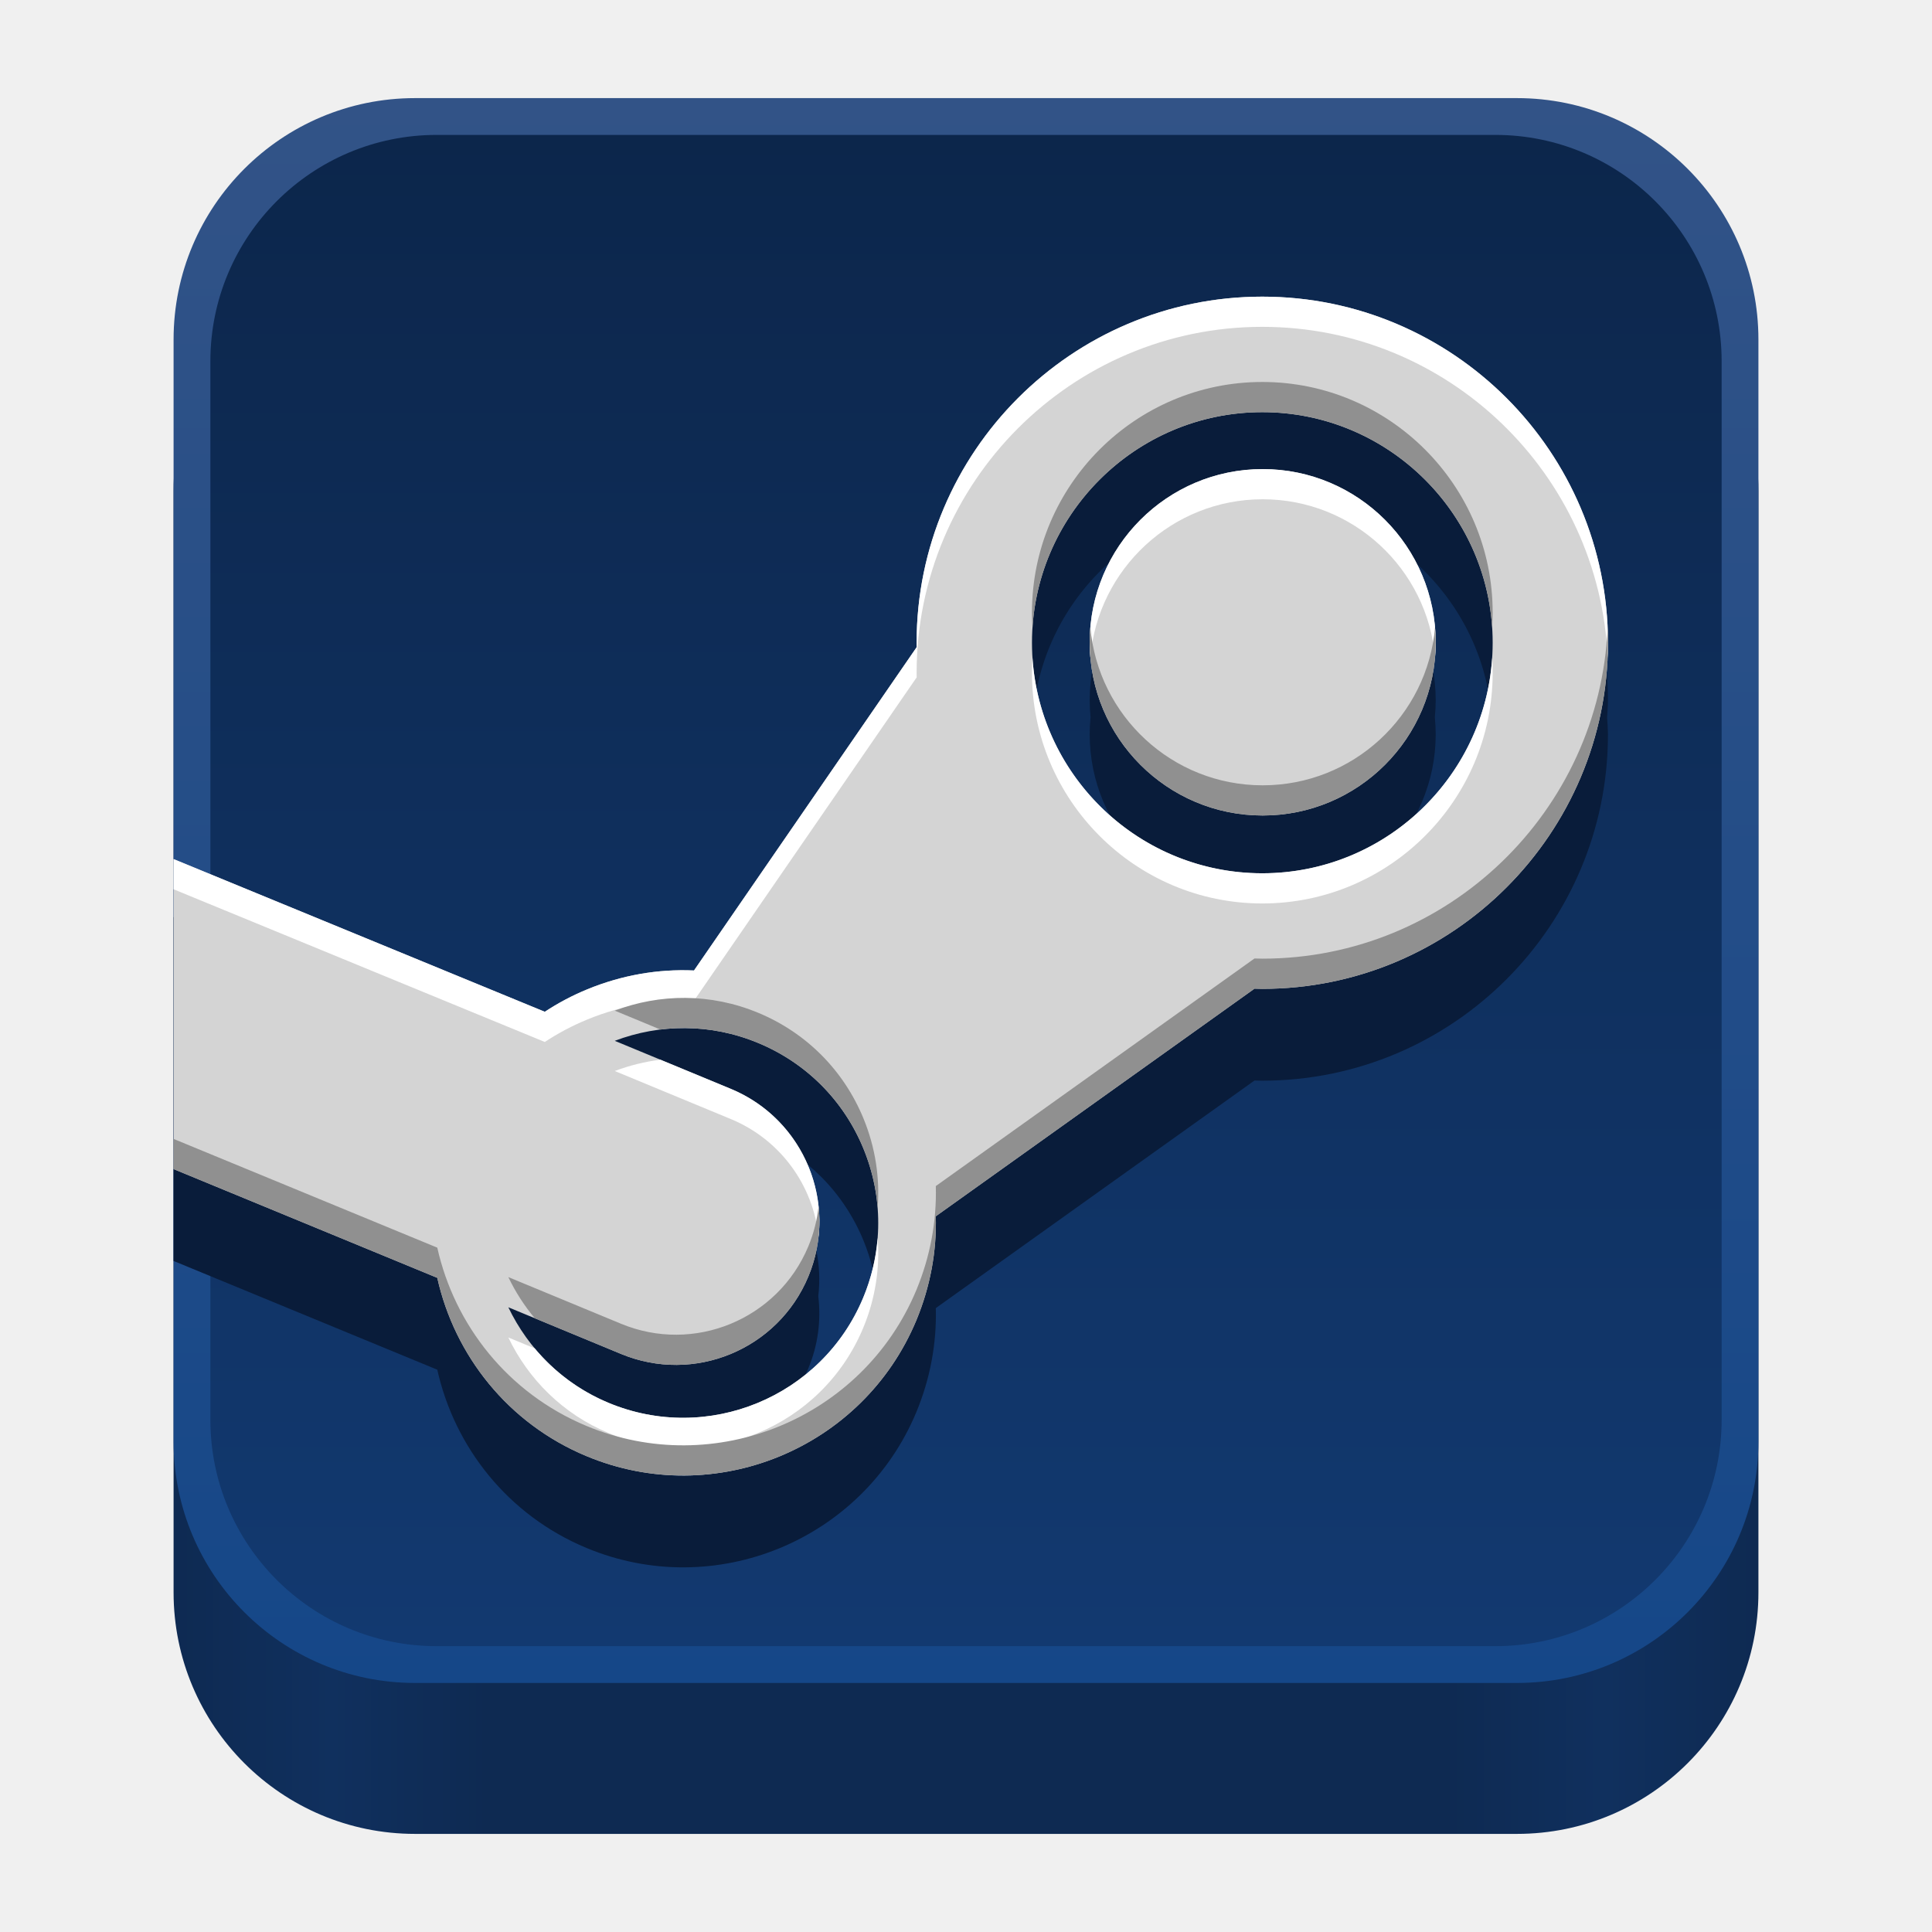
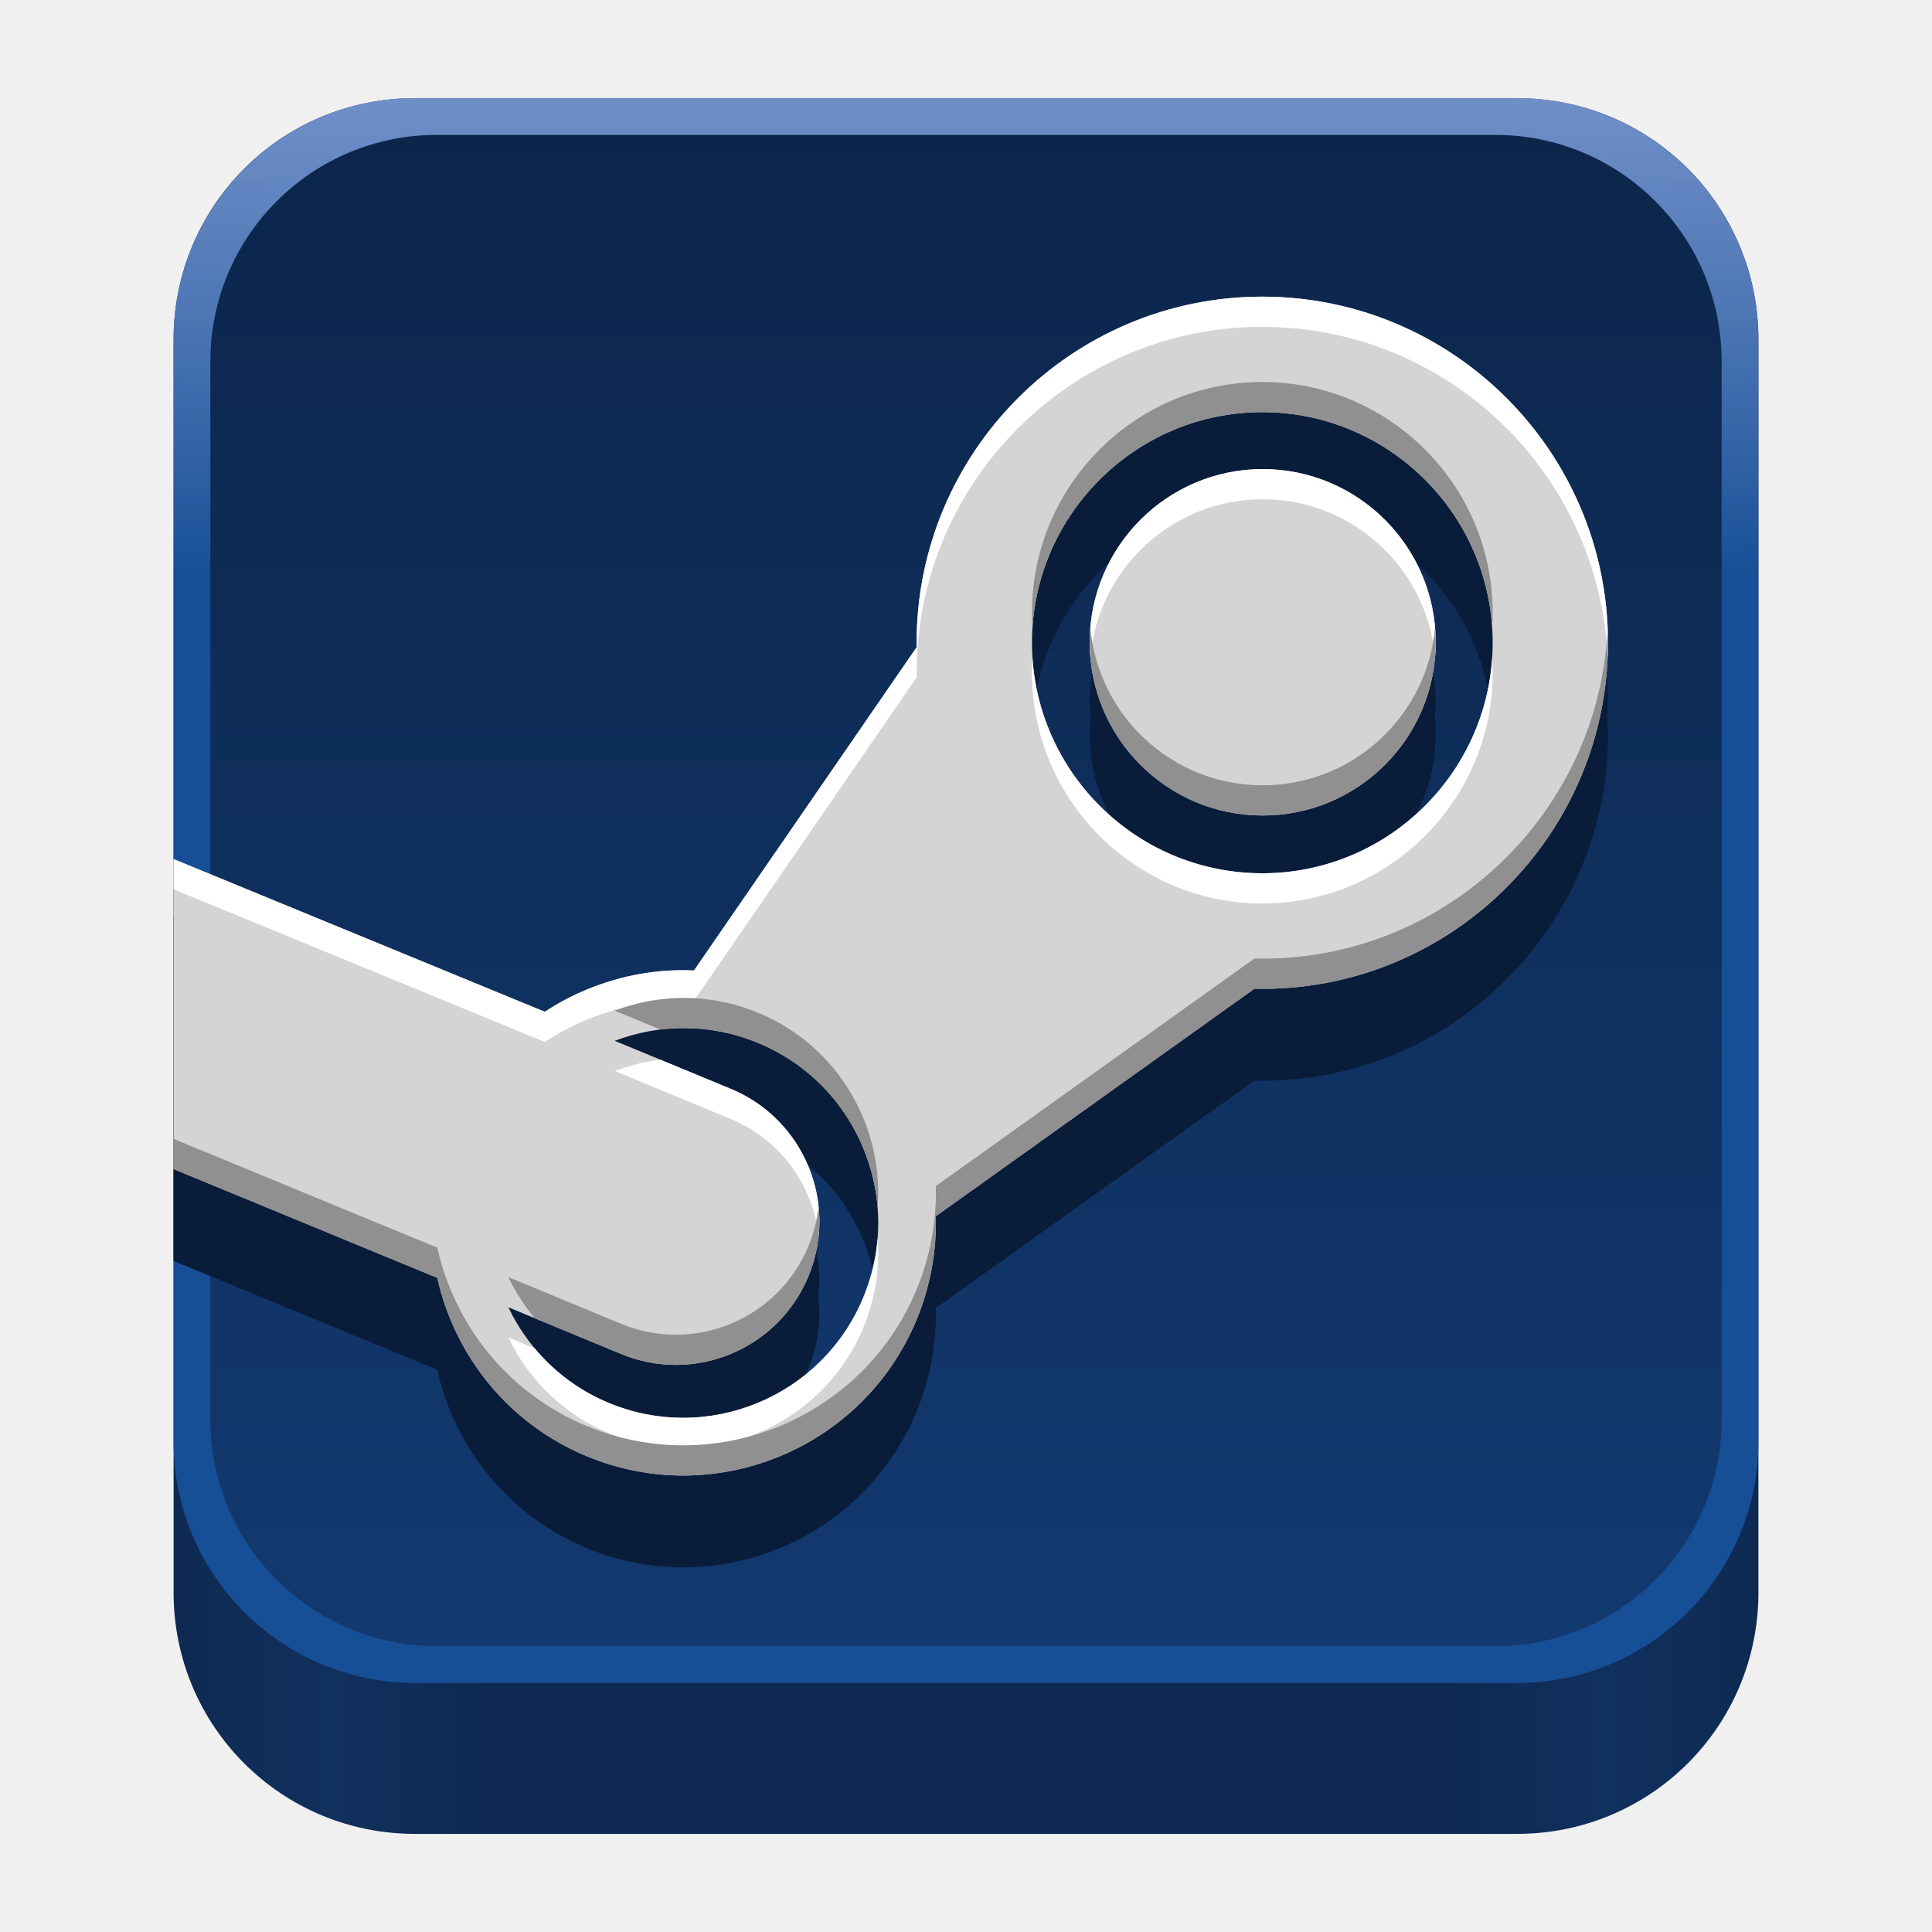
<svg xmlns="http://www.w3.org/2000/svg" xmlns:xlink="http://www.w3.org/1999/xlink" width="128" height="128" viewBox="0 0 128 128" version="1.1" id="svg5" xml:space="preserve">
  <defs id="defs2">
    <linearGradient id="linearGradient2">
      <stop style="stop-color:#0c264b;stop-opacity:1;" offset="0" id="stop2" />
      <stop style="stop-color:#123970;stop-opacity:1;" offset="1" id="stop3" />
    </linearGradient>
    <linearGradient id="linearGradient2288">
-       <stop style="stop-color:#154788;stop-opacity:1;" offset="0" id="stop2284" />
-       <stop style="stop-color:#325387;stop-opacity:1;" offset="1" id="stop2286" />
+       <stop style="stop-color:#174f96;stop-opacity:1;" offset="0" id="stop2284" />
+       <stop style="stop-color:#87a7e3;stop-opacity:0.799;" offset="1" id="stop2286" />
    </linearGradient>
    <linearGradient id="linearGradient3434">
      <stop style="stop-color:#0e2a52;stop-opacity:1;" offset="0" id="stop3430" />
      <stop style="stop-color:#10305e;stop-opacity:1;" offset="0.1" id="stop3442" />
      <stop style="stop-color:#0e2a52;stop-opacity:1;" offset="0.199" id="stop3446" />
      <stop style="stop-color:#0e2a52;stop-opacity:1;" offset="0.801" id="stop3444" />
      <stop style="stop-color:#10305e;stop-opacity:1;" offset="0.904" id="stop3440" />
      <stop style="stop-color:#0e2a52;stop-opacity:1;" offset="1" id="stop3432" />
    </linearGradient>
    <linearGradient y2="236" x2="96" y1="236" x1="32" gradientTransform="translate(604.8168,170.5864)" gradientUnits="userSpaceOnUse" id="linearGradient1099" xlink:href="#linearGradient1036" />
    <linearGradient id="linearGradient1036">
      <stop id="stop1032" offset="0" style="stop-color:#d5d3cf;stop-opacity:1;" />
      <stop id="stop1034" offset="1" style="stop-color:#f6f5f4;stop-opacity:1" />
    </linearGradient>
    <radialGradient r="32" fy="-76" fx="-244" cy="-76" cx="-244" gradientTransform="matrix(0.8833333,0,0,0.8833333,-460.3502,463.1197)" gradientUnits="userSpaceOnUse" id="radialGradient1103" xlink:href="#linearGradient1069" />
    <linearGradient id="linearGradient1069">
      <stop id="stop1065" offset="0" style="stop-color:#d5d3cf;stop-opacity:1" />
      <stop id="stop1067-1" offset="1" style="stop-color:#949390;stop-opacity:1" />
    </linearGradient>
    <linearGradient gradientUnits="userSpaceOnUse" y2="232" x2="64" y1="262.5" x1="64" id="linearGradient1027" xlink:href="#linearGradient1025" gradientTransform="translate(-470.5864,432.8168)" />
    <linearGradient id="linearGradient1025">
      <stop id="stop1021" offset="0" style="stop-color:#9a9996;stop-opacity:1" />
      <stop id="stop1023" offset="1" style="stop-color:#77767b;stop-opacity:1" />
    </linearGradient>
    <clipPath clipPathUnits="userSpaceOnUse" id="clipPath1609-7">
      <path id="path1611-5" d="m 252,116 28,-28 v -8 h -36 v 36 z" style="fill:#e74747;stroke:none;stroke-width:0.25px;stroke-linecap:butt;stroke-linejoin:miter;stroke-opacity:1" />
    </clipPath>
    <radialGradient r="32" fy="-76" fx="-244" cy="-76" cx="-244" gradientTransform="matrix(0.8833333,0,0,0.8833333,-460.3502,463.1197)" gradientUnits="userSpaceOnUse" id="radialGradient1103-5" xlink:href="#linearGradient1069" />
    <clipPath clipPathUnits="userSpaceOnUse" id="clipPath1609-7-7">
      <path id="path1611-5-0" d="m 252,116 28,-28 v -8 h -36 v 36 z" style="fill:#e74747;stroke:none;stroke-width:0.25px;stroke-linecap:butt;stroke-linejoin:miter;stroke-opacity:1" />
    </clipPath>
    <clipPath clipPathUnits="userSpaceOnUse" id="clipPath744">
      <rect style="fill:#1e88e5;fill-opacity:1;stroke-width:0.265" id="rect746" width="541.867" height="541.867" x="0" y="1.5987212e-14" rx="79.375" ry="79.375" />
    </clipPath>
    <clipPath clipPathUnits="userSpaceOnUse" id="clipPath62">
      <rect style="fill:#1e88e5;fill-opacity:1;stroke-width:0.265" id="rect64" width="541.867" height="541.867" x="2.2507105e-05" y="-0.422" rx="79.375" ry="79.375" />
    </clipPath>
    <radialGradient r="32" fy="-76" fx="-244" cy="-76" cx="-244" gradientTransform="matrix(0.8833333,0,0,0.8833333,-460.3502,463.1197)" gradientUnits="userSpaceOnUse" id="radialGradient1103-6" xlink:href="#linearGradient1069" />
    <clipPath clipPathUnits="userSpaceOnUse" id="clipPath1609-7-2">
      <path id="path1611-5-3" d="m 252,116 28,-28 v -8 h -36 v 36 z" style="fill:#e74747;stroke:none;stroke-width:0.25px;stroke-linecap:butt;stroke-linejoin:miter;stroke-opacity:1" />
    </clipPath>
    <clipPath clipPathUnits="userSpaceOnUse" id="clipPath961">
      <rect style="fill:#00c853;stroke:none;stroke-width:0.529" id="rect963" width="541.867" height="541.867" x="1.4210855e-14" y="2.717972e-05" rx="79.375" ry="79.375" />
    </clipPath>
    <radialGradient r="32" fy="-76" fx="-244" cy="-76" cx="-244" gradientTransform="matrix(0.8833333,0,0,0.8833333,-460.3502,463.1197)" gradientUnits="userSpaceOnUse" id="radialGradient1103-56" xlink:href="#linearGradient1069" />
    <clipPath clipPathUnits="userSpaceOnUse" id="clipPath1440">
      <circle style="display:inline;opacity:1;vector-effect:none;fill:none;fill-opacity:1;stroke:#000000;stroke-width:2;stroke-linecap:butt;stroke-linejoin:miter;stroke-miterlimit:4;stroke-dasharray:none;stroke-dashoffset:0;stroke-opacity:1;marker:none;marker-start:none;marker-mid:none;marker-end:none;paint-order:normal;enable-background:new" id="circle1442" cx="-134.35" cy="193.747" r="24" transform="rotate(-45)" />
    </clipPath>
    <clipPath clipPathUnits="userSpaceOnUse" id="clipPath1430">
      <circle style="display:inline;opacity:1;vector-effect:none;fill:none;fill-opacity:1;stroke:#000000;stroke-width:2;stroke-linecap:butt;stroke-linejoin:miter;stroke-miterlimit:4;stroke-dasharray:none;stroke-dashoffset:0;stroke-opacity:1;marker:none;marker-start:none;marker-mid:none;marker-end:none;paint-order:normal;enable-background:new" id="circle1432" cx="12" cy="232" r="24" />
    </clipPath>
    <clipPath clipPathUnits="userSpaceOnUse" id="clipPath1440-9">
      <circle style="display:inline;opacity:1;vector-effect:none;fill:none;fill-opacity:1;stroke:#000000;stroke-width:2;stroke-linecap:butt;stroke-linejoin:miter;stroke-miterlimit:4;stroke-dasharray:none;stroke-dashoffset:0;stroke-opacity:1;marker:none;marker-start:none;marker-mid:none;marker-end:none;paint-order:normal;enable-background:new" id="circle1442-5" cx="-134.35" cy="193.747" r="24" transform="rotate(-45)" />
    </clipPath>
    <clipPath clipPathUnits="userSpaceOnUse" id="clipPath1430-1">
      <circle style="display:inline;opacity:1;vector-effect:none;fill:none;fill-opacity:1;stroke:#000000;stroke-width:2;stroke-linecap:butt;stroke-linejoin:miter;stroke-miterlimit:4;stroke-dasharray:none;stroke-dashoffset:0;stroke-opacity:1;marker:none;marker-start:none;marker-mid:none;marker-end:none;paint-order:normal;enable-background:new" id="circle1432-8" cx="12" cy="232" r="24" />
    </clipPath>
    <clipPath clipPathUnits="userSpaceOnUse" id="clipPath2024">
      <rect style="opacity:1;vector-effect:none;fill:#63452c;fill-opacity:1;stroke:none;stroke-width:4;stroke-linecap:round;stroke-linejoin:round;stroke-miterlimit:4;stroke-dasharray:none;stroke-dashoffset:0;stroke-opacity:1" id="rect2026" width="74" height="98" x="6" y="196" />
    </clipPath>
    <linearGradient id="linearGradient914">
      <stop id="stop910" offset="0" style="stop-color:#f6f5f4;stop-opacity:0.437" />
      <stop id="stop912" offset="1" style="stop-color:#deddda;stop-opacity:0;" />
    </linearGradient>
    <radialGradient gradientTransform="matrix(2.608696,0,0,1.841036,-102.9565,-748.9467)" gradientUnits="userSpaceOnUse" r="46" fy="296" fx="64" cy="296" cx="64" id="radialGradient916" xlink:href="#linearGradient914" />
    <clipPath clipPathUnits="userSpaceOnUse" id="clipPath11543">
      <rect style="fill:#f0c04e;fill-opacity:1;stroke:none;stroke-width:0.529" id="rect11545" width="541.867" height="541.867" x="1.4746095e-06" y="6.4330168e-05" rx="79.375" ry="79.375" />
    </clipPath>
    <style id="style374">.cls-1{fill:url(#linear-gradient);}.cls-2{opacity:0.35;fill:url(#radial-gradient);}.cls-2,.cls-4{isolation:isolate;}.cls-3{fill:url(#linear-gradient-2);}.cls-4{opacity:0.41;fill:url(#radial-gradient-2);}.cls-5{fill:url(#radial-gradient-3);}.cls-6{fill:url(#radial-gradient-4);}</style>
    <linearGradient id="linear-gradient" x1="63.33" y1="84.03" x2="241.67" y2="84.03" gradientTransform="matrix(1,0,0,-1,0,266)" gradientUnits="userSpaceOnUse">
      <stop offset="0" stop-color="#0c59a4" id="stop376" />
      <stop offset="1" stop-color="#114a8b" id="stop378" />
    </linearGradient>
    <radialGradient id="radial-gradient" cx="161.83" cy="68.91" r="95.38" gradientTransform="matrix(1,0,0,-0.95,0,248.84)" gradientUnits="userSpaceOnUse">
      <stop offset="0.72" stop-opacity="0" id="stop381" />
      <stop offset="0.95" stop-opacity="0.53" id="stop383" />
      <stop offset="1" id="stop385" />
    </radialGradient>
    <linearGradient id="linear-gradient-2" x1="157.35" y1="161.39" x2="45.96" y2="40.06" gradientTransform="matrix(1,0,0,-1,0,266)" gradientUnits="userSpaceOnUse">
      <stop offset="0" stop-color="#1b9de2" id="stop388" />
      <stop offset="0.16" stop-color="#1595df" id="stop390" />
      <stop offset="0.67" stop-color="#0680d7" id="stop392" />
      <stop offset="1" stop-color="#0078d4" id="stop394" />
    </linearGradient>
    <radialGradient id="radial-gradient-2" cx="-340.29" cy="62.99" r="143.24" gradientTransform="matrix(0.15,-0.99,-0.8,-0.12,176.64,-125.4)" gradientUnits="userSpaceOnUse">
      <stop offset="0.76" stop-opacity="0" id="stop397" />
      <stop offset="0.95" stop-opacity="0.5" id="stop399" />
      <stop offset="1" id="stop401" />
    </radialGradient>
    <radialGradient id="radial-gradient-3" cx="113.37" cy="570.21" r="202.43" gradientTransform="matrix(-0.04,1,2.13,0.08,-1179.54,-106.69)" gradientUnits="userSpaceOnUse">
      <stop offset="0" stop-color="#35c1f1" id="stop404" />
      <stop offset="0.11" stop-color="#34c1ed" id="stop406" />
      <stop offset="0.23" stop-color="#2fc2df" id="stop408" />
      <stop offset="0.31" stop-color="#2bc3d2" id="stop410" />
      <stop offset="0.67" stop-color="#36c752" id="stop412" />
    </radialGradient>
    <radialGradient id="radial-gradient-4" cx="376.52" cy="567.97" r="97.34" gradientTransform="matrix(0.28,0.96,0.78,-0.23,-303.76,-148.5)" gradientUnits="userSpaceOnUse">
      <stop offset="0" stop-color="#66eb6e" id="stop415" />
      <stop offset="1" stop-color="#66eb6e" stop-opacity="0" id="stop417" />
    </radialGradient>
    <clipPath clipPathUnits="userSpaceOnUse" id="clipPath1260">
      <rect style="fill:#bbdefb;fill-opacity:1;stroke:none;stroke-width:0.529" id="rect1262" width="541.867" height="541.867" x="2.9492187e-06" y="3.9968629e-05" rx="79.375" ry="79.375" />
    </clipPath>
    <linearGradient x1="0" y1="119.552" x2="235.777" y2="119.552" id="linearGradient-1" gradientTransform="matrix(1.45119,0,0,1.703766,99.85446,80.41603)" gradientUnits="userSpaceOnUse">
      <stop stop-color="#FF5500" offset="0%" id="stop6" />
      <stop stop-color="#FF5500" offset="40.988%" id="stop8" />
      <stop stop-color="#FF2000" offset="58.198%" id="stop10" />
      <stop stop-color="#FF2000" offset="100%" id="stop12" />
    </linearGradient>
    <linearGradient x1="0.021" y1="0.507" x2="1" y2="0.507" id="linearGradient-2" gradientUnits="userSpaceOnUse" gradientTransform="matrix(7.107012,0,0,7.107012,54.42477,49.22005)">
      <stop stop-color="#FF452A" offset="0%" id="stop15" />
      <stop stop-color="#FF2000" offset="100%" id="stop17" />
    </linearGradient>
    <mask id="mask-4" fill="#ffffff">
      <path d="M 45.051,6.703 39.15,2.8822695e-5 h -10.363 -10.363 L 12.522,6.703 c 0,0 -5.182,-1.441 -7.628,1.009 0,0 6.909,-0.624 9.284,3.243 0,0 6.405,1.225 7.269,1.225 0.864,0 2.735,-0.721 4.462,-1.297 1.727,-0.576 2.879,-0.581 2.879,-0.581 0,0 1.151,0.004 2.879,0.581 1.727,0.576 3.598,1.297 4.462,1.297 0.864,0 7.269,-1.225 7.269,-1.225 2.375,-3.867 9.284,-3.243 9.284,-3.243 C 50.233,5.262 45.051,6.703 45.051,6.703" id="use25" style="stroke-width:0.265" />
    </mask>
    <clipPath clipPathUnits="userSpaceOnUse" id="clipPath3338">
      <rect style="fill:#ff7f2a;fill-opacity:1;stroke:none;stroke-width:0.529" id="rect3340" width="541.867" height="541.867" x="1.1368684e-13" y="5.8174133e-05" rx="79.375" ry="79.375" />
    </clipPath>
    <clipPath clipPathUnits="userSpaceOnUse" id="clipPath2140">
      <rect style="fill:#ffad76;fill-opacity:1;stroke:none;stroke-width:0.529" id="rect2142" width="487.68" height="487.68" x="27.093" y="27.093" rx="71.438" ry="71.438" />
    </clipPath>
    <linearGradient gradientUnits="userSpaceOnUse" y2="268" x2="115.823" y1="268" x1="11.823" id="linearGradient1329" xlink:href="#linearGradient1357" gradientTransform="matrix(2.274968,0,0,2.274968,-344.8075,-258.2955)" />
    <linearGradient id="linearGradient1357">
      <stop id="stop1345" offset="0" style="stop-color:#986a44;stop-opacity:1" />
      <stop style="stop-color:#cdab8f;stop-opacity:1" offset="0.029" id="stop1347" />
      <stop id="stop1349" offset="0.058" style="stop-color:#b5835a;stop-opacity:1" />
      <stop style="stop-color:#b5835a;stop-opacity:1" offset="0.942" id="stop1351" />
      <stop id="stop1353" offset="0.971" style="stop-color:#cdab8f;stop-opacity:1" />
      <stop id="stop1355" offset="1" style="stop-color:#986a44;stop-opacity:1" />
    </linearGradient>
    <linearGradient y2="23" x2="60" y1="53.255" x1="70.586" gradientTransform="translate(0,170)" gradientUnits="userSpaceOnUse" id="linearGradient1610" xlink:href="#linearGradient1656" />
    <linearGradient id="linearGradient1656">
      <stop style="stop-color:#ffffff;stop-opacity:1" offset="0" id="stop1652" />
      <stop style="stop-color:#deddda;stop-opacity:1" offset="1" id="stop1654" />
    </linearGradient>
    <linearGradient y2="268" x2="68" y1="268" x1="60" gradientUnits="userSpaceOnUse" id="linearGradient1612" xlink:href="#linearGradient1270" />
    <linearGradient id="linearGradient1270">
      <stop style="stop-color:#949390;stop-opacity:1;" offset="0" id="stop1258" />
      <stop id="stop1260" offset="0.083" style="stop-color:#d5d3cf;stop-opacity:1" />
      <stop style="stop-color:#949390;stop-opacity:1;" offset="0.167" id="stop1262" />
      <stop id="stop1264" offset="0.833" style="stop-color:#949390;stop-opacity:1;" />
      <stop style="stop-color:#d5d3cf;stop-opacity:1" offset="0.917" id="stop1266" />
      <stop style="stop-color:#949390;stop-opacity:1" offset="1" id="stop1268" />
    </linearGradient>
    <radialGradient r="32" fy="-76" fx="-244" cy="-76" cx="-244" gradientTransform="matrix(0.8833333,0,0,0.8833333,-460.3502,463.1197)" gradientUnits="userSpaceOnUse" id="radialGradient1103-562" xlink:href="#linearGradient1069" />
    <clipPath clipPathUnits="userSpaceOnUse" id="clipPath1609-7-9">
      <path id="path1611-5-36" d="m 252,116 28,-28 v -8 h -36 v 36 z" style="fill:#e74747;stroke:none;stroke-width:0.25px;stroke-linecap:butt;stroke-linejoin:miter;stroke-opacity:1" />
    </clipPath>
    <radialGradient r="32" fy="-76" fx="-244" cy="-76" cx="-244" gradientTransform="matrix(0.8833333,0,0,0.8833333,-460.3502,463.1197)" gradientUnits="userSpaceOnUse" id="radialGradient1103-5-0" xlink:href="#linearGradient1069" />
    <clipPath clipPathUnits="userSpaceOnUse" id="clipPath1609-7-7-2">
      <path id="path1611-5-0-6" d="m 252,116 28,-28 v -8 h -36 v 36 z" style="fill:#e74747;stroke:none;stroke-width:0.25px;stroke-linecap:butt;stroke-linejoin:miter;stroke-opacity:1" />
    </clipPath>
    <clipPath clipPathUnits="userSpaceOnUse" id="clipPath744-1">
      <rect style="fill:#1e88e5;fill-opacity:1;stroke-width:0.265" id="rect746-8" width="541.867" height="541.867" x="0" y="1.5987212e-14" rx="79.375" ry="79.375" />
    </clipPath>
    <clipPath clipPathUnits="userSpaceOnUse" id="clipPath62-7">
      <rect style="fill:#1e88e5;fill-opacity:1;stroke-width:0.265" id="rect64-9" width="541.867" height="541.867" x="2.2507105e-05" y="-0.422" rx="79.375" ry="79.375" />
    </clipPath>
    <radialGradient r="32" fy="-76" fx="-244" cy="-76" cx="-244" gradientTransform="matrix(0.8833333,0,0,0.8833333,-460.3502,463.1197)" gradientUnits="userSpaceOnUse" id="radialGradient1103-6-2" xlink:href="#linearGradient1069" />
    <clipPath clipPathUnits="userSpaceOnUse" id="clipPath1609-7-2-2">
      <path id="path1611-5-3-3" d="m 252,116 28,-28 v -8 h -36 v 36 z" style="fill:#e74747;stroke:none;stroke-width:0.25px;stroke-linecap:butt;stroke-linejoin:miter;stroke-opacity:1" />
    </clipPath>
    <clipPath clipPathUnits="userSpaceOnUse" id="clipPath961-7">
      <rect style="fill:#00c853;stroke:none;stroke-width:0.529" id="rect963-5" width="541.867" height="541.867" x="1.4210855e-14" y="2.717972e-05" rx="79.375" ry="79.375" />
    </clipPath>
    <radialGradient r="32" fy="-76" fx="-244" cy="-76" cx="-244" gradientTransform="matrix(0.8833333,0,0,0.8833333,-460.3502,463.1197)" gradientUnits="userSpaceOnUse" id="radialGradient1103-56-9" xlink:href="#linearGradient1069" />
    <clipPath clipPathUnits="userSpaceOnUse" id="clipPath1440-2">
      <circle style="display:inline;opacity:1;vector-effect:none;fill:none;fill-opacity:1;stroke:#000000;stroke-width:2;stroke-linecap:butt;stroke-linejoin:miter;stroke-miterlimit:4;stroke-dasharray:none;stroke-dashoffset:0;stroke-opacity:1;marker:none;marker-start:none;marker-mid:none;marker-end:none;paint-order:normal;enable-background:new" id="circle1442-8" cx="-134.35" cy="193.747" r="24" transform="rotate(-45)" />
    </clipPath>
    <clipPath clipPathUnits="userSpaceOnUse" id="clipPath1430-9">
      <circle style="display:inline;opacity:1;vector-effect:none;fill:none;fill-opacity:1;stroke:#000000;stroke-width:2;stroke-linecap:butt;stroke-linejoin:miter;stroke-miterlimit:4;stroke-dasharray:none;stroke-dashoffset:0;stroke-opacity:1;marker:none;marker-start:none;marker-mid:none;marker-end:none;paint-order:normal;enable-background:new" id="circle1432-7" cx="12" cy="232" r="24" />
    </clipPath>
    <clipPath clipPathUnits="userSpaceOnUse" id="clipPath1440-9-3">
      <circle style="display:inline;opacity:1;vector-effect:none;fill:none;fill-opacity:1;stroke:#000000;stroke-width:2;stroke-linecap:butt;stroke-linejoin:miter;stroke-miterlimit:4;stroke-dasharray:none;stroke-dashoffset:0;stroke-opacity:1;marker:none;marker-start:none;marker-mid:none;marker-end:none;paint-order:normal;enable-background:new" id="circle1442-5-6" cx="-134.35" cy="193.747" r="24" transform="rotate(-45)" />
    </clipPath>
    <clipPath clipPathUnits="userSpaceOnUse" id="clipPath1430-1-1">
      <circle style="display:inline;opacity:1;vector-effect:none;fill:none;fill-opacity:1;stroke:#000000;stroke-width:2;stroke-linecap:butt;stroke-linejoin:miter;stroke-miterlimit:4;stroke-dasharray:none;stroke-dashoffset:0;stroke-opacity:1;marker:none;marker-start:none;marker-mid:none;marker-end:none;paint-order:normal;enable-background:new" id="circle1432-8-2" cx="12" cy="232" r="24" />
    </clipPath>
    <clipPath clipPathUnits="userSpaceOnUse" id="clipPath2024-9">
      <rect style="opacity:1;vector-effect:none;fill:#63452c;fill-opacity:1;stroke:none;stroke-width:4;stroke-linecap:round;stroke-linejoin:round;stroke-miterlimit:4;stroke-dasharray:none;stroke-dashoffset:0;stroke-opacity:1" id="rect2026-3" width="74" height="98" x="6" y="196" />
    </clipPath>
    <radialGradient gradientTransform="matrix(2.608696,0,0,1.841036,-102.9565,-748.9467)" gradientUnits="userSpaceOnUse" r="46" fy="296" fx="64" cy="296" cx="64" id="radialGradient916-4" xlink:href="#linearGradient914" />
    <clipPath clipPathUnits="userSpaceOnUse" id="clipPath11543-7">
      <rect style="fill:#f0c04e;fill-opacity:1;stroke:none;stroke-width:0.529" id="rect11545-8" width="541.867" height="541.867" x="1.4746095e-06" y="6.4330168e-05" rx="79.375" ry="79.375" />
    </clipPath>
    <style id="style374-4">.cls-1{fill:url(#linear-gradient);}.cls-2{opacity:0.35;fill:url(#radial-gradient);}.cls-2,.cls-4{isolation:isolate;}.cls-3{fill:url(#linear-gradient-2);}.cls-4{opacity:0.41;fill:url(#radial-gradient-2);}.cls-5{fill:url(#radial-gradient-3);}.cls-6{fill:url(#radial-gradient-4);}</style>
    <radialGradient id="radial-gradient-36" cx="161.83" cy="68.91" r="95.38" gradientTransform="matrix(1,0,0,-0.95,0,248.84)" gradientUnits="userSpaceOnUse">
      <stop offset="0.72" stop-opacity="0" id="stop381-1" />
      <stop offset="0.95" stop-opacity="0.53" id="stop383-0" />
      <stop offset="1" id="stop385-6" />
    </radialGradient>
    <radialGradient id="radial-gradient-2-1" cx="-340.29" cy="62.99" r="143.24" gradientTransform="matrix(0.15,-0.99,-0.8,-0.12,176.64,-125.4)" gradientUnits="userSpaceOnUse">
      <stop offset="0.76" stop-opacity="0" id="stop397-5" />
      <stop offset="0.95" stop-opacity="0.5" id="stop399-5" />
      <stop offset="1" id="stop401-4" />
    </radialGradient>
    <radialGradient id="radial-gradient-3-7" cx="113.37" cy="570.21" r="202.43" gradientTransform="matrix(-0.04,1,2.13,0.08,-1179.54,-106.69)" gradientUnits="userSpaceOnUse">
      <stop offset="0" stop-color="#35c1f1" id="stop404-6" />
      <stop offset="0.11" stop-color="#34c1ed" id="stop406-5" />
      <stop offset="0.23" stop-color="#2fc2df" id="stop408-6" />
      <stop offset="0.31" stop-color="#2bc3d2" id="stop410-9" />
      <stop offset="0.67" stop-color="#36c752" id="stop412-3" />
    </radialGradient>
    <radialGradient id="radial-gradient-4-7" cx="376.52" cy="567.97" r="97.34" gradientTransform="matrix(0.28,0.96,0.78,-0.23,-303.76,-148.5)" gradientUnits="userSpaceOnUse">
      <stop offset="0" stop-color="#66eb6e" id="stop415-4" />
      <stop offset="1" stop-color="#66eb6e" stop-opacity="0" id="stop417-5" />
    </radialGradient>
    <clipPath clipPathUnits="userSpaceOnUse" id="clipPath1260-2">
      <rect style="fill:#bbdefb;fill-opacity:1;stroke:none;stroke-width:0.529" id="rect1262-5" width="541.867" height="541.867" x="2.9492187e-06" y="3.9968629e-05" rx="79.375" ry="79.375" />
    </clipPath>
    <clipPath clipPathUnits="userSpaceOnUse" id="clipPath16285">
      <rect style="fill:#bbdefb;fill-opacity:1;stroke:none;stroke-width:0.529" id="rect16287" width="541.867" height="541.867" x="0" y="6.4807005e-05" rx="79.375" ry="79.375" />
    </clipPath>
    <clipPath clipPathUnits="userSpaceOnUse" id="clipPath990">
      <rect style="fill:#bbdefb;fill-opacity:1;stroke:none;stroke-width:0.529" id="rect992" width="487.68" height="487.68" x="27.093" y="27.093" rx="71.438" ry="71.438" />
    </clipPath>
    <linearGradient id="a" x2="116.689" x1="116.689" y2="418.426" gradientTransform="matrix(0.5873734,0,0,0.5876288,-174.0507,-30.7256)" y1="-185.551" gradientUnits="userSpaceOnUse">
      <stop stop-color="#111D2E" offset="0" id="stop318" style="stop-color:#0e2247;stop-opacity:1" />
      <stop stop-color="#051839" offset=".212" id="stop320" />
      <stop stop-color="#0A1B48" offset=".407" id="stop322" />
      <stop stop-color="#132E62" offset=".581" id="stop324" />
      <stop stop-color="#144B7E" offset=".738" id="stop326" />
      <stop stop-color="#136497" offset=".873" id="stop328" />
      <stop stop-color="#1387B8" offset="1" id="stop330" />
    </linearGradient>
-     <linearGradient xlink:href="#linearGradient2288" id="linearGradient781" x1="64" y1="112.5" x2="64" y2="7.5" gradientUnits="userSpaceOnUse" gradientTransform="translate(0,-1)" />
+     <linearGradient xlink:href="#linearGradient2288" id="linearGradient781" x1="64" y1="39.038" x2="64" y2="7.5" gradientUnits="userSpaceOnUse" gradientTransform="translate(0,-1)" />
    <linearGradient xlink:href="#linearGradient3434" id="linearGradient3436" x1="11.5" y1="68" x2="116.5" y2="68" gradientUnits="userSpaceOnUse" gradientTransform="translate(0,1)" />
    <filter style="color-interpolation-filters:sRGB;" id="filter3702" x="-0.043" y="-0.055" width="1.085" height="1.154">
      <feFlood flood-opacity="0.404" flood-color="rgb(0,0,0)" result="flood" id="feFlood3692" />
      <feComposite in="flood" in2="SourceGraphic" operator="in" result="composite1" id="feComposite3694" />
      <feGaussianBlur in="composite1" stdDeviation="1.6" result="blur" id="feGaussianBlur3696" />
      <feOffset dx="0" dy="3" result="offset" id="feOffset3698" />
      <feComposite in="SourceGraphic" in2="offset" operator="over" result="composite2" id="feComposite3700" />
    </filter>
    <linearGradient xlink:href="#linearGradient2" id="linearGradient3" x1="64" y1="8.938" x2="64" y2="109.062" gradientUnits="userSpaceOnUse" />
  </defs>
  <g id="layer2">
-     <rect style="fill:url(#linearGradient3436);fill-opacity:1" id="rect440" width="105" height="105" x="11.5" y="16.5" rx="16" ry="16" />
-     <rect style="fill:url(#linearGradient781);fill-opacity:1" id="rect358" width="105" height="105" x="11.5" y="6.5" rx="16" ry="16" />
+     <path id="rect440" style="fill:url(#linearGradient3436);fill-opacity:1" d="M 27.5 6.5 C 18.636 6.5 11.5 13.636 11.5 22.5 L 11.5 32.5 L 11.5 95.5 L 11.5 105.5 C 11.5 114.364 18.636 121.5 27.5 121.5 L 100.5 121.5 C 109.364 121.5 116.5 114.364 116.5 105.5 L 116.5 95.5 L 116.5 32.5 L 116.5 22.5 C 116.5 13.636 109.364 6.5 100.5 6.5 L 27.5 6.5 z " />
+     <rect style="mix-blend-mode:normal;fill:url(#linearGradient781);fill-opacity:1" id="rect358" width="105" height="105" x="11.5" y="6.5" rx="16" ry="16" />
    <path style="fill:#ffffff;fill-opacity:1;stroke-width:0.217" d="m 64,82.104 v -3.594" id="path42913" />
    <text xml:space="preserve" style="font-style:normal;font-variant:normal;font-weight:normal;font-stretch:normal;font-size:49.761px;line-height:1.25;font-family:'DejaVu Math TeX Gyre';-inkscape-font-specification:'DejaVu Math TeX Gyre';fill:#000000;fill-opacity:1;stroke:none;stroke-width:1.244" x="-113.871" y="49.441" id="text3441">
      <tspan id="tspan3439" x="-113.871" y="49.441" style="stroke-width:1.244" />
    </text>
    <text xml:space="preserve" style="font-size:49.761px;line-height:1.25;font-family:Caladea;-inkscape-font-specification:Caladea;stroke-width:1.244" x="-131.456" y="50.148" id="text13903">
      <tspan id="tspan13901" x="-131.456" y="50.148" style="stroke-width:1.244" />
    </text>
    <rect style="fill:url(#linearGradient3);fill-opacity:1;stroke-width:0.954" id="rect512" width="100.125" height="100.125" x="13.938" y="8.938" rx="15" ry="15" />
    <path id="path3708" style="fill:#091c3a;fill-opacity:1;stroke-width:0.517" d="M 83.629 23.492 C 71.001 23.492 60.727 33.777 60.727 46.418 C 60.727 46.519 60.727 46.62 60.732 46.715 L 45.979 68.137 C 43.588 68.028 41.188 68.447 38.914 69.383 C 37.912 69.791 36.975 70.292 36.094 70.871 L 11.5 60.754 L 11.5 83.541 L 28.971 90.746 C 30.121 95.882 33.648 100.386 38.85 102.553 C 47.36 106.106 57.173 102.057 60.713 93.549 C 61.634 91.325 62.062 88.992 62 86.664 L 83.113 71.588 C 83.284 71.593 83.458 71.598 83.629 71.598 C 96.262 71.598 106.531 61.304 106.531 48.664 C 106.531 48.285 106.493 47.916 106.475 47.541 C 106.493 47.166 106.531 46.797 106.531 46.418 C 106.531 33.777 96.262 23.492 83.629 23.492 z M 83.629 33.391 C 91.666 33.391 98.257 39.647 98.836 47.541 C 98.257 55.441 91.666 61.697 83.629 61.697 C 75.597 61.697 69.006 55.441 68.428 47.541 C 69.006 39.647 75.597 33.391 83.629 33.391 z M 83.654 34.916 C 77.33 34.916 72.195 40.057 72.195 46.395 C 72.195 46.774 72.216 47.15 72.252 47.52 C 72.216 47.889 72.195 48.264 72.195 48.643 C 72.195 54.981 77.33 60.115 83.654 60.115 C 89.984 60.115 95.119 54.981 95.119 48.643 C 95.119 48.264 95.098 47.889 95.062 47.52 C 95.098 47.15 95.119 46.774 95.119 46.395 C 95.119 40.057 89.984 34.916 83.654 34.916 z M 45.418 74.197 C 47.03 74.21 48.663 74.531 50.242 75.188 C 53.427 76.512 55.9 79.005 57.209 82.191 C 57.712 83.415 58.014 84.686 58.129 85.969 C 58.015 87.278 57.705 88.577 57.186 89.822 C 54.446 96.396 46.887 99.515 40.316 96.779 C 38.529 96.035 37.008 94.919 35.783 93.568 L 41.133 95.783 C 45.979 97.8 51.538 95.503 53.553 90.662 C 54.207 89.093 54.403 87.45 54.213 85.875 C 54.702 81.761 52.449 77.657 48.438 75.986 L 44.227 74.244 C 44.621 74.21 45.019 74.194 45.418 74.197 z " />
    <path id="path337" style="fill:#d4d4d4;fill-opacity:1;stroke-width:0.517" d="M 83.629 19.654 C 71.001 19.654 60.727 29.939 60.727 42.58 C 60.727 42.681 60.727 42.782 60.732 42.877 L 45.979 64.297 C 43.588 64.188 41.188 64.607 38.914 65.543 C 37.912 65.952 36.975 66.454 36.094 67.033 L 11.5 56.916 L 11.5 77.455 L 28.971 84.66 C 30.121 89.796 33.648 94.302 38.85 96.469 C 47.36 100.022 57.173 95.973 60.713 87.465 C 61.634 85.241 62.062 82.908 62 80.58 L 83.113 65.502 C 83.284 65.507 83.458 65.514 83.629 65.514 C 96.262 65.514 106.531 55.22 106.531 42.58 C 106.531 29.939 96.262 19.654 83.629 19.654 z M 83.629 27.307 C 92.044 27.307 98.893 34.162 98.893 42.58 C 98.893 51.005 92.044 57.857 83.629 57.857 C 75.219 57.857 68.371 51.005 68.371 42.58 C 68.371 34.162 75.219 27.307 83.629 27.307 z M 83.654 31.078 C 77.33 31.078 72.195 36.219 72.195 42.557 C 72.195 48.895 77.33 54.029 83.654 54.029 C 89.984 54.029 95.119 48.895 95.119 42.557 C 95.119 36.219 89.984 31.078 83.654 31.078 z M 45.418 68.113 C 47.03 68.126 48.663 68.447 50.242 69.104 C 53.427 70.428 55.9 72.919 57.209 76.105 C 58.518 79.292 58.51 82.807 57.186 85.982 C 54.446 92.556 46.887 95.678 40.316 92.941 C 37.285 91.679 34.998 89.368 33.678 86.611 L 41.133 89.697 C 45.979 91.714 51.538 89.417 53.553 84.576 C 55.573 79.73 53.281 74.166 48.438 72.148 L 40.729 68.957 C 42.215 68.393 43.806 68.1 45.418 68.113 z " />
    <path id="path3" style="fill:#ffffff;fill-opacity:1;stroke-width:0.517" d="M 83.629 19.654 C 71.001 19.654 60.729 29.939 60.729 42.58 C 60.729 42.681 60.727 42.782 60.732 42.877 L 45.98 64.297 C 43.59 64.188 41.19 64.607 38.916 65.543 C 37.914 65.952 36.975 66.454 36.094 67.033 L 11.5 56.916 L 11.5 58.916 L 36.094 69.033 C 36.975 68.454 37.914 67.952 38.916 67.543 C 41.19 66.607 43.59 66.188 45.98 66.297 L 60.732 44.877 C 60.727 44.782 60.729 44.681 60.729 44.58 C 60.729 31.939 71.001 21.654 83.629 21.654 C 95.928 21.654 105.987 31.401 106.512 43.58 C 106.526 43.249 106.533 42.915 106.533 42.58 C 106.533 29.939 96.262 19.654 83.629 19.654 z M 83.656 31.078 C 77.332 31.078 72.195 36.219 72.195 42.557 C 72.195 42.894 72.21 43.227 72.238 43.557 C 72.745 37.687 77.668 33.078 83.656 33.078 C 89.649 33.078 94.57 37.687 95.076 43.557 C 95.105 43.227 95.119 42.894 95.119 42.557 C 95.119 36.219 89.986 31.078 83.656 31.078 z M 68.404 43.58 C 68.383 43.911 68.371 44.244 68.371 44.58 C 68.371 53.005 75.219 59.857 83.629 59.857 C 92.044 59.857 98.893 53.005 98.893 44.58 C 98.893 44.244 98.883 43.911 98.861 43.58 C 98.345 51.54 91.709 57.857 83.629 57.857 C 75.554 57.857 68.921 51.54 68.404 43.58 z M 43.752 70.209 C 42.716 70.337 41.702 70.589 40.73 70.957 L 48.438 74.148 C 51.758 75.531 53.879 78.581 54.234 81.924 C 54.669 77.848 52.412 73.804 48.438 72.148 L 43.754 70.209 L 43.752 70.209 z M 58.146 82.021 C 58.041 83.368 57.722 84.702 57.188 85.982 C 54.448 92.556 46.887 95.678 40.316 92.941 C 38.355 92.125 36.706 90.867 35.428 89.336 L 35.426 89.334 L 33.678 88.611 C 34.998 91.368 37.285 93.679 40.316 94.941 C 46.887 97.678 54.448 94.556 57.188 87.982 C 57.985 86.07 58.304 84.034 58.146 82.021 z " />
    <path id="path1" style="fill:#909090;fill-opacity:1;stroke-width:0.517" d="M 83.629 25.307 C 75.219 25.307 68.371 32.162 68.371 40.58 C 68.371 40.916 68.383 41.249 68.404 41.58 C 68.921 33.626 75.554 27.307 83.629 27.307 C 91.709 27.307 98.343 33.626 98.859 41.58 C 98.881 41.249 98.893 40.916 98.893 40.58 C 98.893 32.162 92.044 25.307 83.629 25.307 z M 72.238 41.557 C 72.21 41.886 72.195 42.22 72.195 42.557 C 72.195 48.895 77.33 54.029 83.654 54.029 C 89.984 54.029 95.119 48.895 95.119 42.557 C 95.119 42.22 95.105 41.886 95.076 41.557 C 94.57 47.426 89.648 52.029 83.654 52.029 C 77.666 52.029 72.745 47.426 72.238 41.557 z M 106.51 41.58 C 105.985 53.758 95.928 63.514 83.629 63.514 C 83.458 63.514 83.284 63.507 83.113 63.502 L 62 78.58 C 62.062 80.908 61.634 83.241 60.713 85.465 C 57.173 93.973 47.36 98.022 38.85 94.469 C 33.648 92.302 30.121 87.796 28.971 82.66 L 11.5 75.455 L 11.5 77.455 L 28.971 84.66 C 30.121 89.796 33.648 94.302 38.85 96.469 C 47.36 100.022 57.173 95.973 60.713 87.465 C 61.634 85.241 62.062 82.908 62 80.58 L 83.113 65.502 C 83.284 65.507 83.458 65.514 83.629 65.514 C 96.262 65.514 106.531 55.22 106.531 42.58 C 106.531 42.245 106.524 41.912 106.51 41.58 z M 45.418 66.113 C 43.806 66.1 42.215 66.393 40.729 66.957 L 43.752 68.209 C 44.302 68.141 44.859 68.109 45.418 68.113 C 47.03 68.126 48.663 68.447 50.242 69.104 C 53.427 70.428 55.9 72.919 57.209 76.105 C 57.729 77.372 58.042 78.689 58.146 80.018 C 58.303 78.024 57.99 76.006 57.209 74.105 C 55.9 70.919 53.427 68.428 50.242 67.104 C 48.663 66.447 47.03 66.126 45.418 66.113 z M 54.234 79.922 C 54.139 80.813 53.915 81.706 53.553 82.576 C 51.538 87.417 45.979 89.714 41.133 87.697 L 33.678 84.611 C 34.143 85.583 34.73 86.499 35.426 87.334 L 35.428 87.336 L 41.133 89.697 C 45.979 91.714 51.538 89.417 53.553 84.576 C 54.188 83.052 54.397 81.456 54.234 79.922 z " />
  </g>
</svg>
